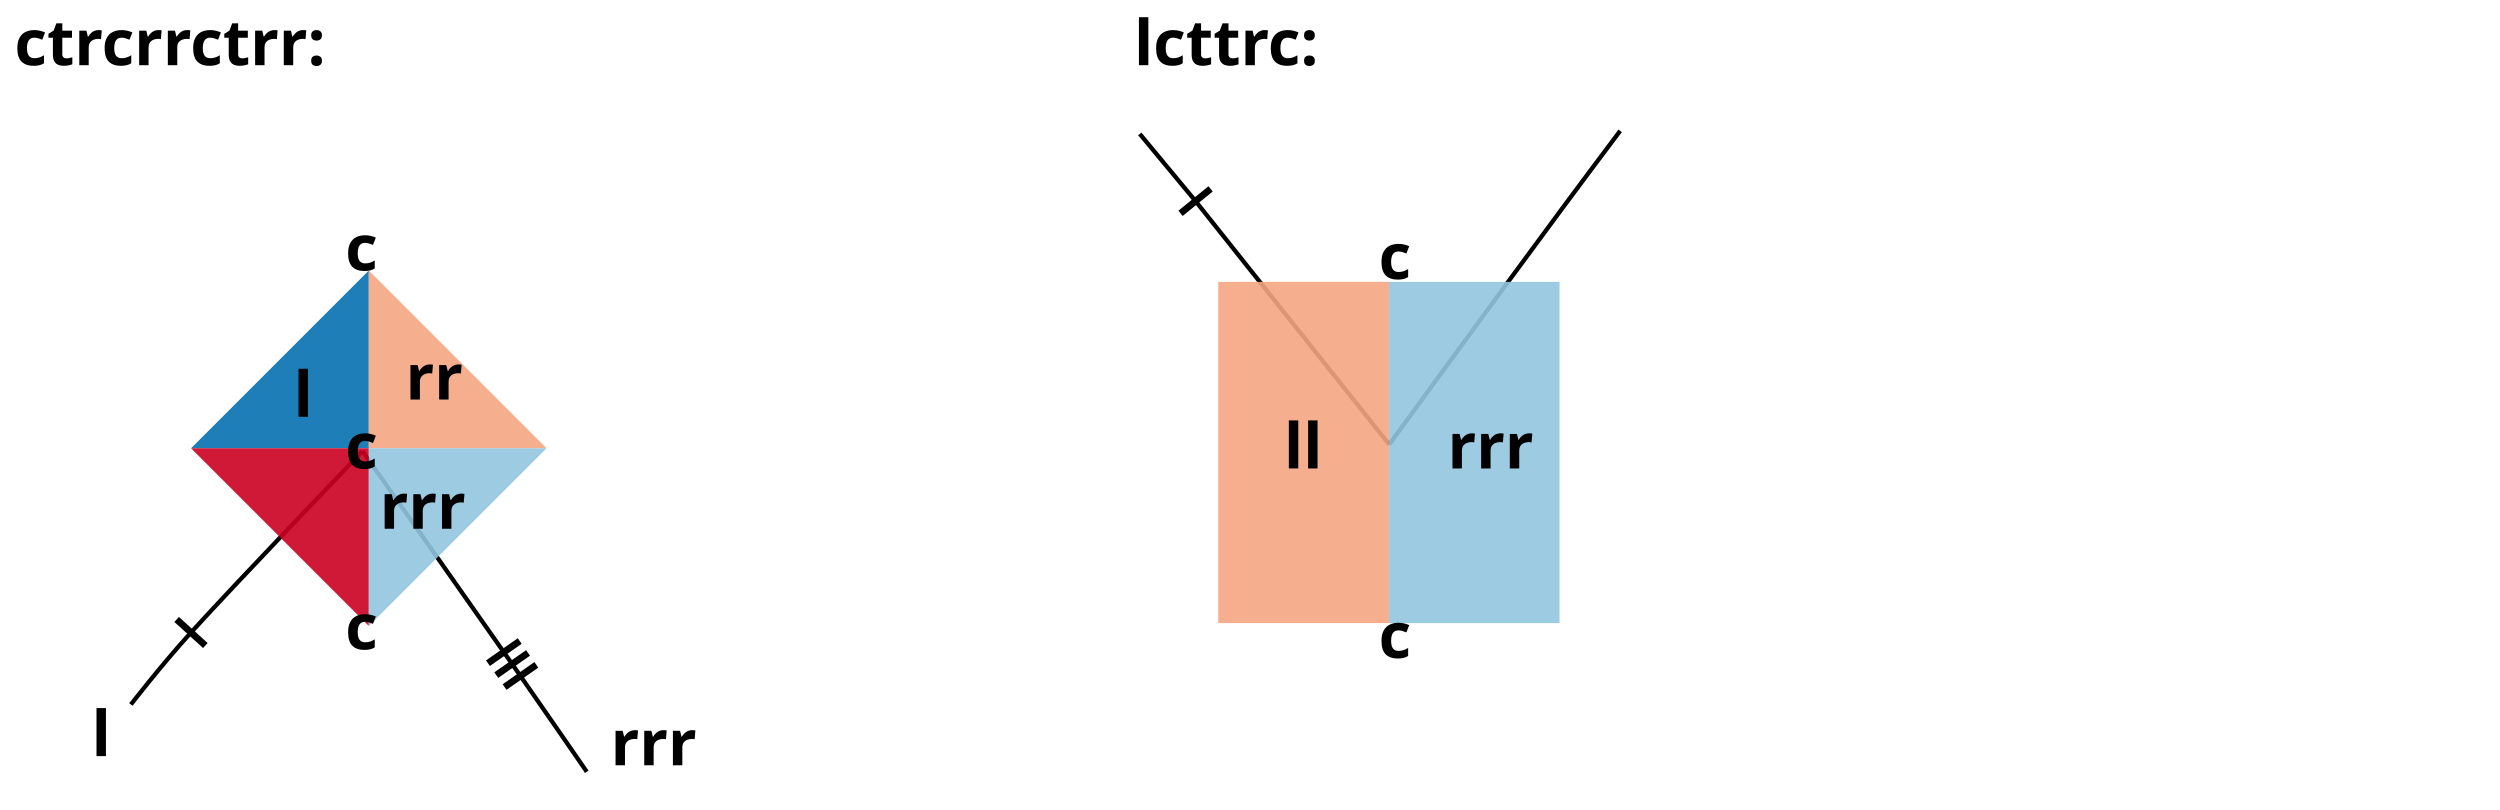
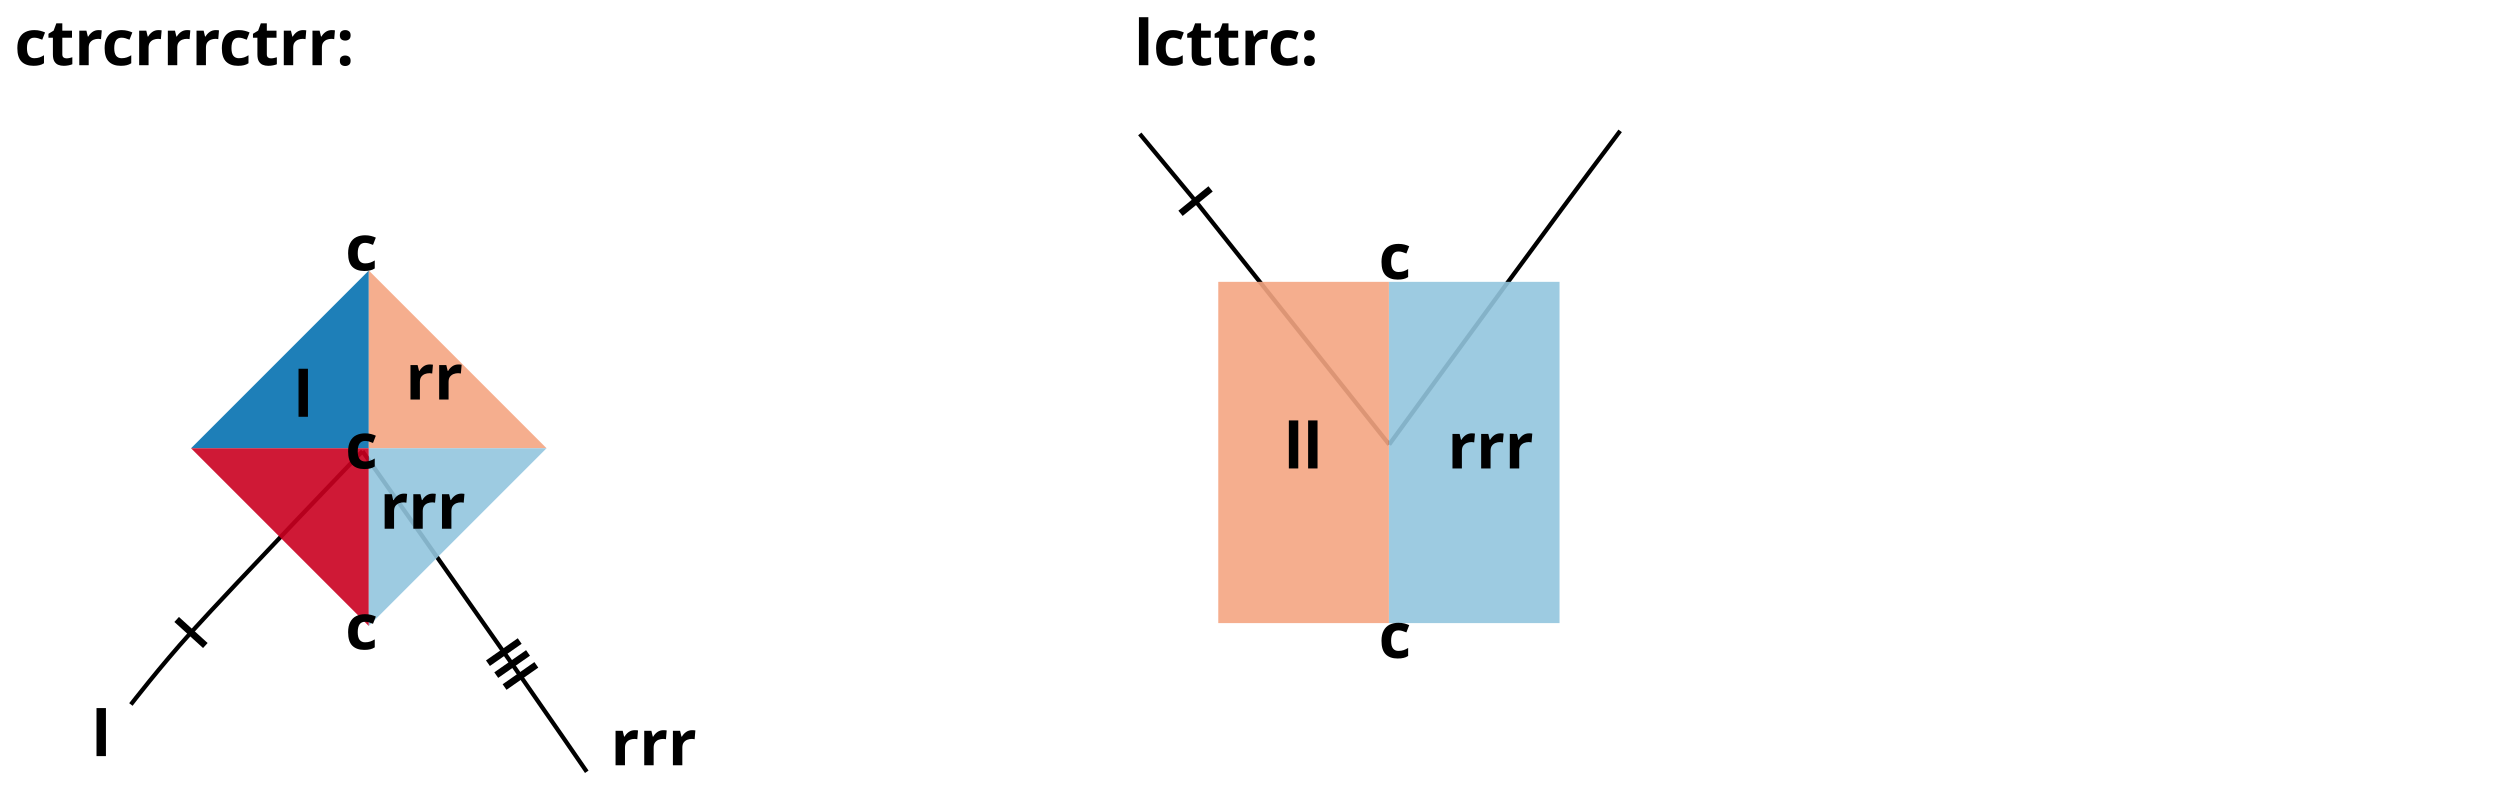
<svg xmlns="http://www.w3.org/2000/svg" id="svg2" version="1.1" width="580.617" height="188.041">
  <path class="link" d="m 30.397,163.615 c 0,0 6.953,-9.008 13.961,-16.721 10.862,-11.954 39.829,-42.104 39.829,-42.104" style="fill:none;stroke:#000000;stroke-width:1;stroke-miterlimit:4;stroke-dasharray:none;marker-mid:url(#twist-1-5)" id="path984" />
  <path class="link" d="m 136.276,179.244 c 0,0 -9.035,-13.14 -17.333,-25.026 -9.045,-12.956 -34.757,-49.427 -34.757,-49.427" style="fill:none;stroke:#000000;stroke-width:1;stroke-miterlimit:4;stroke-dasharray:none;marker-mid:url(#twist-3-0-8)" id="path986" />
  <path class="link" d="m 264.713,31.106 12.95,15.6 44.972,56.524" style="fill:none;stroke:#000000;stroke-width:1;stroke-miterlimit:4;stroke-dasharray:none;marker-mid:url(#twist-1-5)" id="path974" />
  <path class="link" d="m 376.276,30.395 c -18.144,24.084 -35.843,48.496 -53.64,72.835" id="path976" style="fill:none;stroke:#000000;stroke-width:1;stroke-miterlimit:4;stroke-dasharray:none;marker-mid:url(#twist-3-0-8)" />
  <defs id="defs842">
    <rect x="360.815" y="426.521" width="79.3" height="39.65" id="rect1094" />
    <marker id="twist-1-5" viewBox="-2 -2 4 4" markerWidth="9" markerHeight="9" orient="auto" markerUnits="userSpaceOnUse">
      <path d="M 0,2 V -2" fill="#000000" stroke="#000000" stroke-width="0.7px" id="path4491" />
    </marker>
    <marker id="twist-2-3" viewBox="-2 -2 4 4" markerWidth="9" markerHeight="9" orient="auto" markerUnits="userSpaceOnUse">
      <path d="M -1,2 V -2 M 1,2 V -2" fill="#000000" stroke="#000000" stroke-width="0.7px" id="path4494" />
    </marker>
    <marker id="twist-3-0-8" viewBox="-2 -2 4 4" markerWidth="9" markerHeight="9" orient="auto" markerUnits="userSpaceOnUse">
      <path d="m -1.5,2 v -4 m 3,4 V -2 M 0,2 v -4" fill="#000000" stroke="#000000" stroke-width="0.7px" id="path4497-4" />
    </marker>
  </defs>
  <text xml:space="preserve" id="text1092" style="font-size:14.667px;line-height:1.25;font-family:sans-serif;white-space:pre;shape-inside:url(#rect1094);" transform="translate(-30.8556,-736.9579)" />
  <g class="node" transform="matrix(7.506168,0,0,7.506168,85.65106,104.1041)" id="g942">
    <path d="M -5.5,0 0,-5.5 V 0 Z" style="opacity:0.9;fill:#0571b0;stroke:none" id="path934" />
    <path d="M 5.5,0 0,-5.5 V 0 Z" style="opacity:0.9;fill:#f4a582;stroke:none" id="path936" />
    <path d="M -5.5,0 0,5.5 V 0 Z" style="opacity:0.9;fill:#ca0020;stroke:none" id="path938" />
    <path d="M 5.5,0 0,5.5 V 0 Z" style="opacity:0.9;fill:#92c5de;stroke:none" id="path940" />
  </g>
  <text xml:space="preserve" style="font-style:normal;font-variant:normal;font-weight:bold;font-stretch:normal;font-size:14.667px;line-height:1.25;font-family:sans-serif;-inkscape-font-specification:'sans-serif Bold'" x="80.191" y="62.794" id="text958">
    <tspan id="tspan956" x="80.191" y="62.794">c</tspan>
  </text>
  <text xml:space="preserve" style="font-style:normal;font-variant:normal;font-weight:bold;font-stretch:normal;font-size:14.667px;line-height:1.25;font-family:sans-serif;-inkscape-font-specification:'sans-serif Bold'" x="80.191" y="150.794" id="text962">
    <tspan id="tspan960" x="80.191" y="150.794">c</tspan>
  </text>
  <text xml:space="preserve" style="font-style:normal;font-variant:normal;font-weight:bold;font-stretch:normal;font-size:14.667px;line-height:1.25;font-family:sans-serif;-inkscape-font-specification:'sans-serif Bold'" x="80.191" y="108.794" id="text966">
    <tspan id="tspan964" x="80.191" y="108.794">c</tspan>
  </text>
  <text xml:space="preserve" style="font-style:normal;font-variant:normal;font-weight:bold;font-stretch:normal;font-size:14.667px;line-height:1.25;font-family:sans-serif;-inkscape-font-specification:'sans-serif Bold'" x="68.191" y="96.794" id="text970">
    <tspan id="tspan968" x="68.191" y="96.794">l</tspan>
  </text>
  <text xml:space="preserve" style="font-style:normal;font-variant:normal;font-weight:bold;font-stretch:normal;font-size:14.667px;line-height:1.25;font-family:sans-serif;-inkscape-font-specification:'sans-serif Bold'" x="94.191" y="92.794" id="text974">
    <tspan id="tspan972" x="94.191" y="92.794">rr</tspan>
  </text>
  <text xml:space="preserve" style="font-style:normal;font-variant:normal;font-weight:bold;font-stretch:normal;font-size:14.667px;line-height:1.25;font-family:sans-serif;-inkscape-font-specification:'sans-serif Bold'" x="88.191" y="122.794" id="text978">
    <tspan id="tspan976" x="88.191" y="122.794">rrr</tspan>
  </text>
  <text xml:space="preserve" style="font-style:normal;font-variant:normal;font-weight:bold;font-stretch:normal;font-size:14.667px;line-height:1.25;font-family:sans-serif;-inkscape-font-specification:'sans-serif Bold'" x="3.37" y="15.143" id="text982">
-     <tspan id="tspan980" x="3.37" y="15.143">ctrcrrctrr:</tspan>
+     <tspan id="tspan980" x="3.37" y="15.143">ctrcrrrctrr:</tspan>
  </text>
  <text xml:space="preserve" style="font-style:normal;font-variant:normal;font-weight:bold;font-stretch:normal;font-size:14.667px;line-height:1.25;font-family:sans-serif;-inkscape-font-specification:'sans-serif Bold'" x="141.819" y="177.734" id="text990">
    <tspan id="tspan988" x="141.819" y="177.734">rrr</tspan>
  </text>
  <text xml:space="preserve" style="font-style:normal;font-variant:normal;font-weight:bold;font-stretch:normal;font-size:14.667px;line-height:1.25;font-family:sans-serif;-inkscape-font-specification:'sans-serif Bold'" x="21.273" y="175.603" id="text994">
    <tspan id="tspan992" x="21.273" y="175.603">l</tspan>
  </text>
  <g class="node" transform="matrix(-9.216171,0,0,9.216171,322.5693,105.0859)" id="g964">
    <path d="M -4.3,-4.3 H 0 v 8.6 h -4.3 z" style="opacity:0.9;fill:#92c5de;stroke:none" id="path960" />
    <path d="M 0,-4.3 H 4.3 V 4.3 H 0 Z" style="opacity:0.9;fill:#f4a582;fill-opacity:1;stroke:none" id="path962" />
  </g>
  <text xml:space="preserve" style="font-style:normal;font-variant:normal;font-weight:bold;font-stretch:normal;font-size:14.667px;line-height:1.25;font-family:sans-serif;-inkscape-font-specification:'sans-serif Bold'" x="320.191" y="64.794" id="text968">
    <tspan id="tspan966" x="320.191" y="64.794">c</tspan>
  </text>
  <text xml:space="preserve" style="font-style:normal;font-variant:normal;font-weight:bold;font-stretch:normal;font-size:14.667px;line-height:1.25;font-family:sans-serif;-inkscape-font-specification:'sans-serif Bold'" x="320.191" y="152.794" id="text972">
    <tspan id="tspan970" x="320.191" y="152.794">c</tspan>
  </text>
  <text xml:space="preserve" style="font-style:normal;font-variant:normal;font-weight:bold;font-stretch:normal;font-size:14.667px;line-height:1.25;font-family:sans-serif;-inkscape-font-specification:'sans-serif Bold'" x="263.37" y="15.143" id="text980">
    <tspan id="tspan978" x="263.37" y="15.143">lcttrc:</tspan>
  </text>
  <text xml:space="preserve" style="font-style:normal;font-variant:normal;font-weight:bold;font-stretch:normal;font-size:14.667px;line-height:1.25;font-family:sans-serif;-inkscape-font-specification:'sans-serif Bold'" x="336.191" y="108.794" id="text984">
    <tspan id="tspan982" x="336.191" y="108.794">rrr</tspan>
  </text>
  <text xml:space="preserve" style="font-style:normal;font-variant:normal;font-weight:bold;font-stretch:normal;font-size:14.667px;line-height:1.25;font-family:sans-serif;-inkscape-font-specification:'sans-serif Bold'" x="298.191" y="108.794" id="text988">
    <tspan id="tspan986" x="298.191" y="108.794">ll</tspan>
  </text>
</svg>
